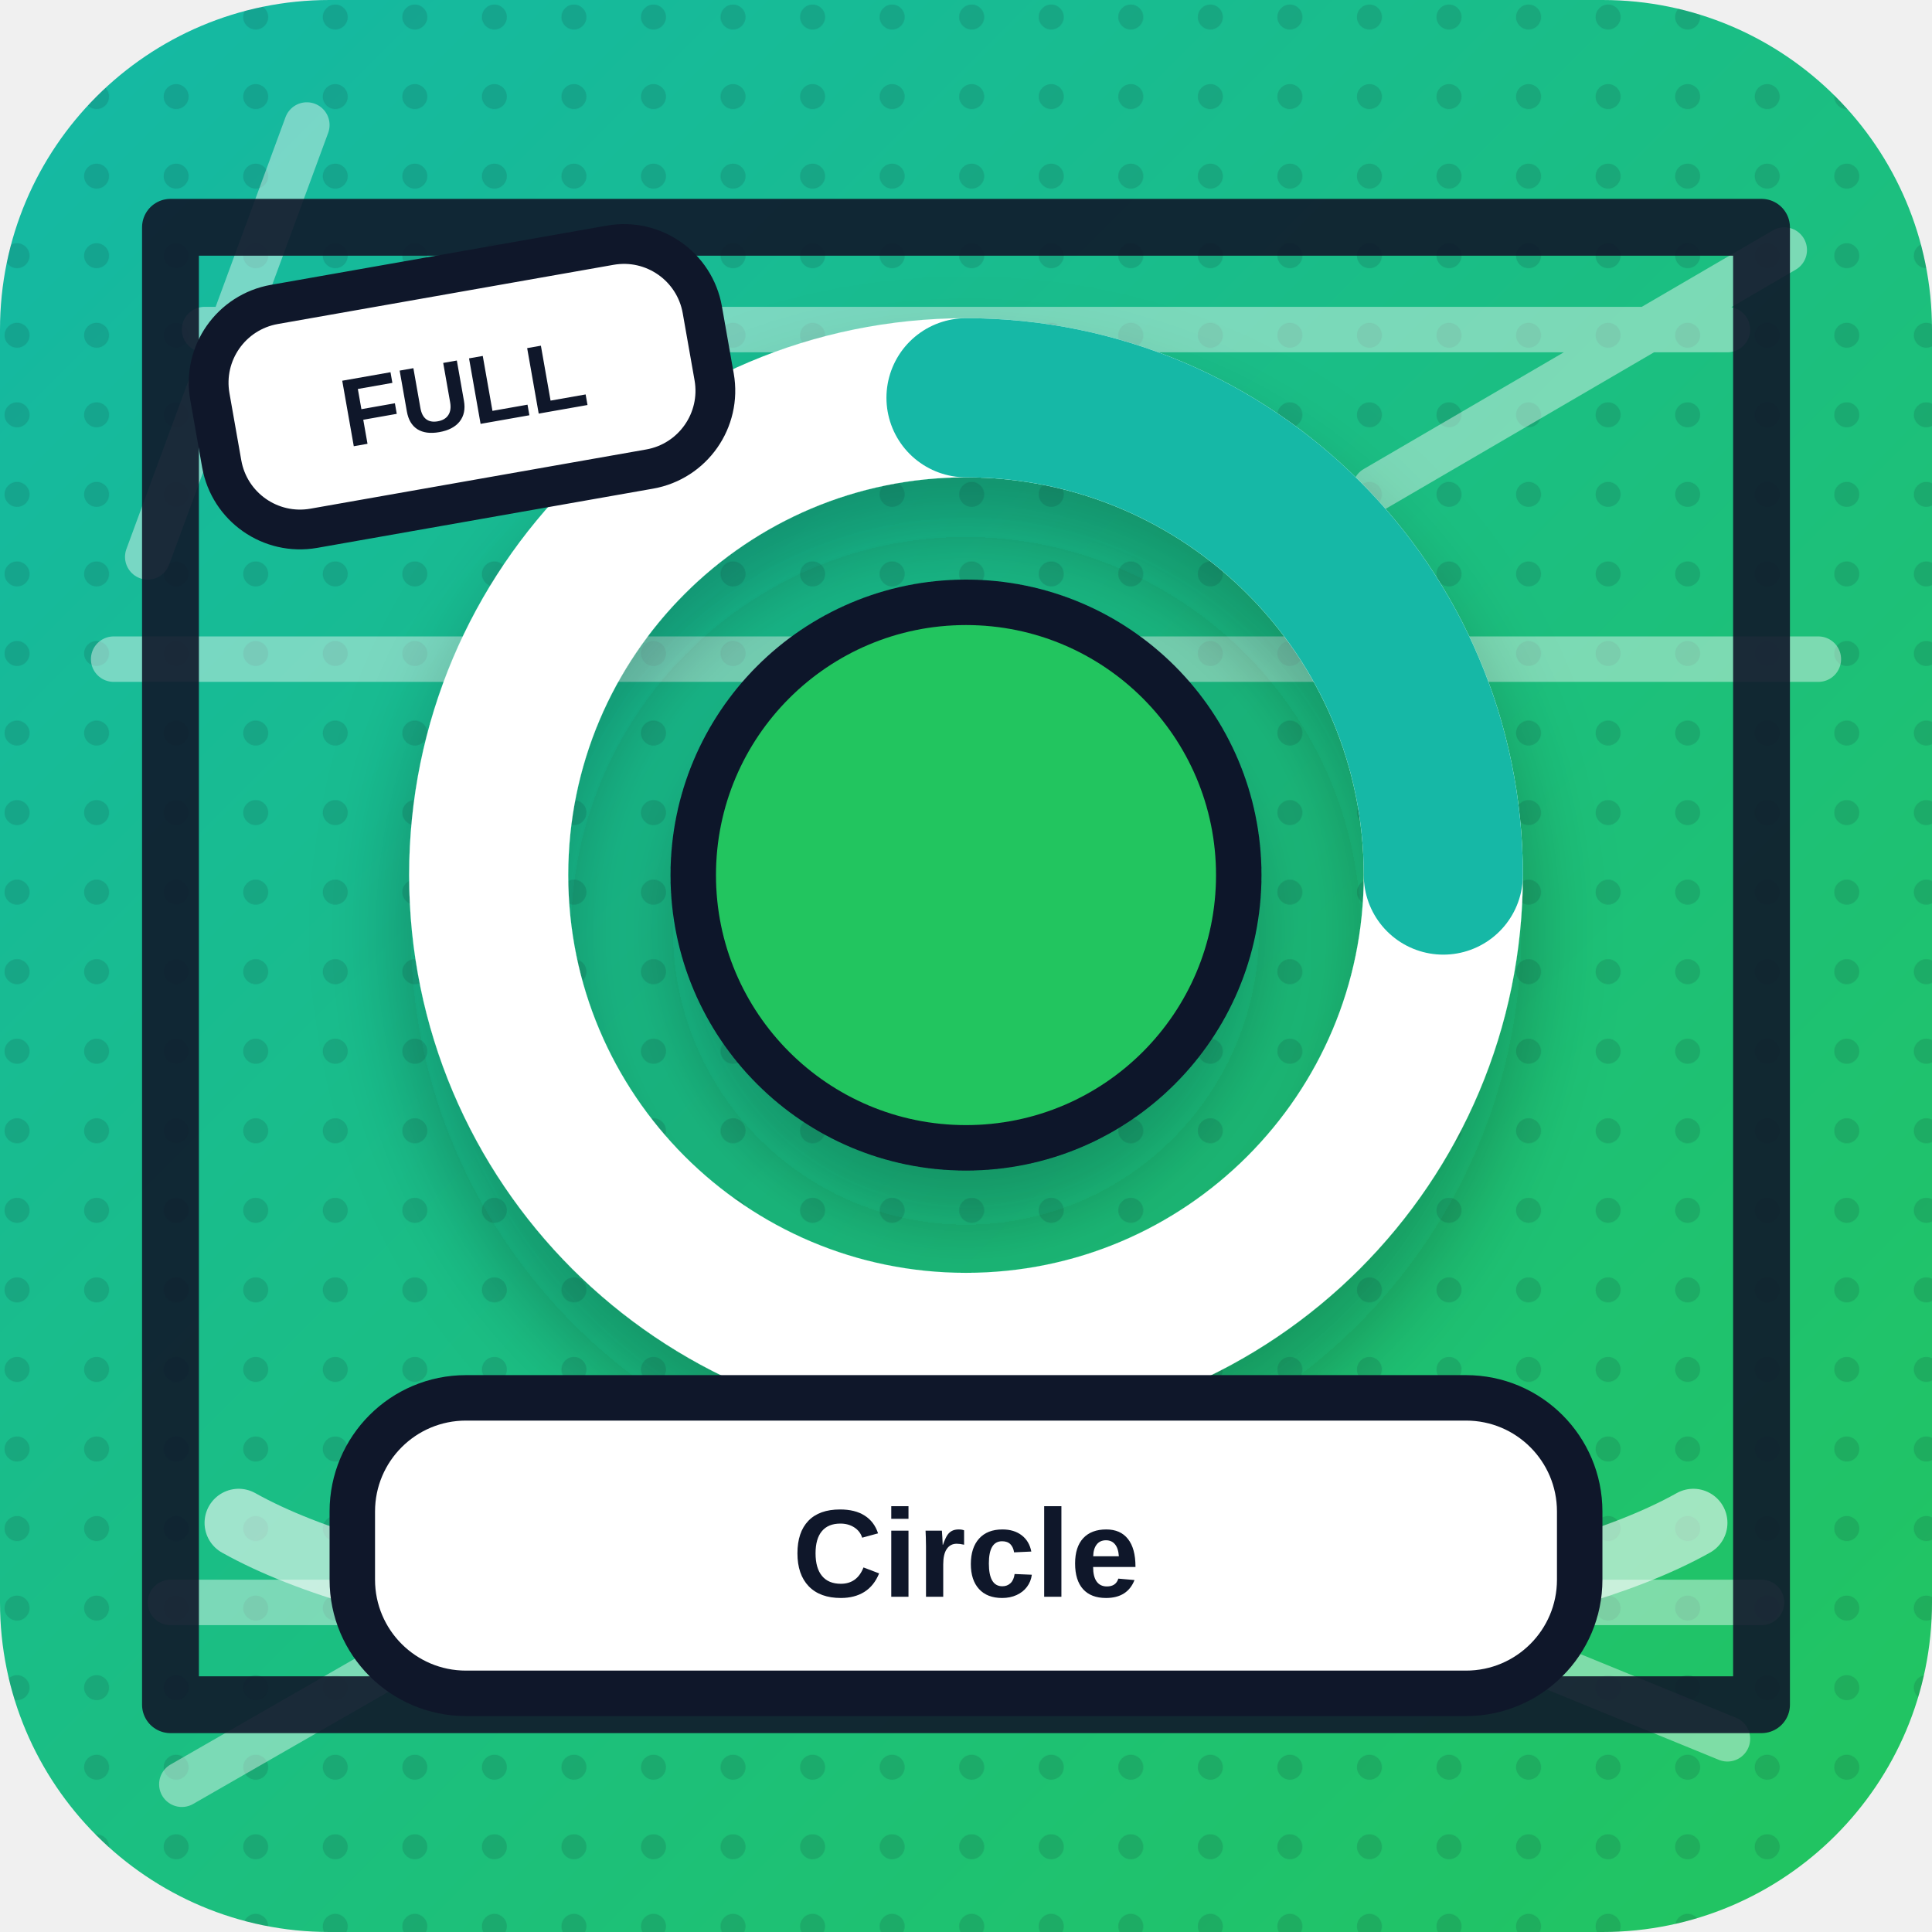
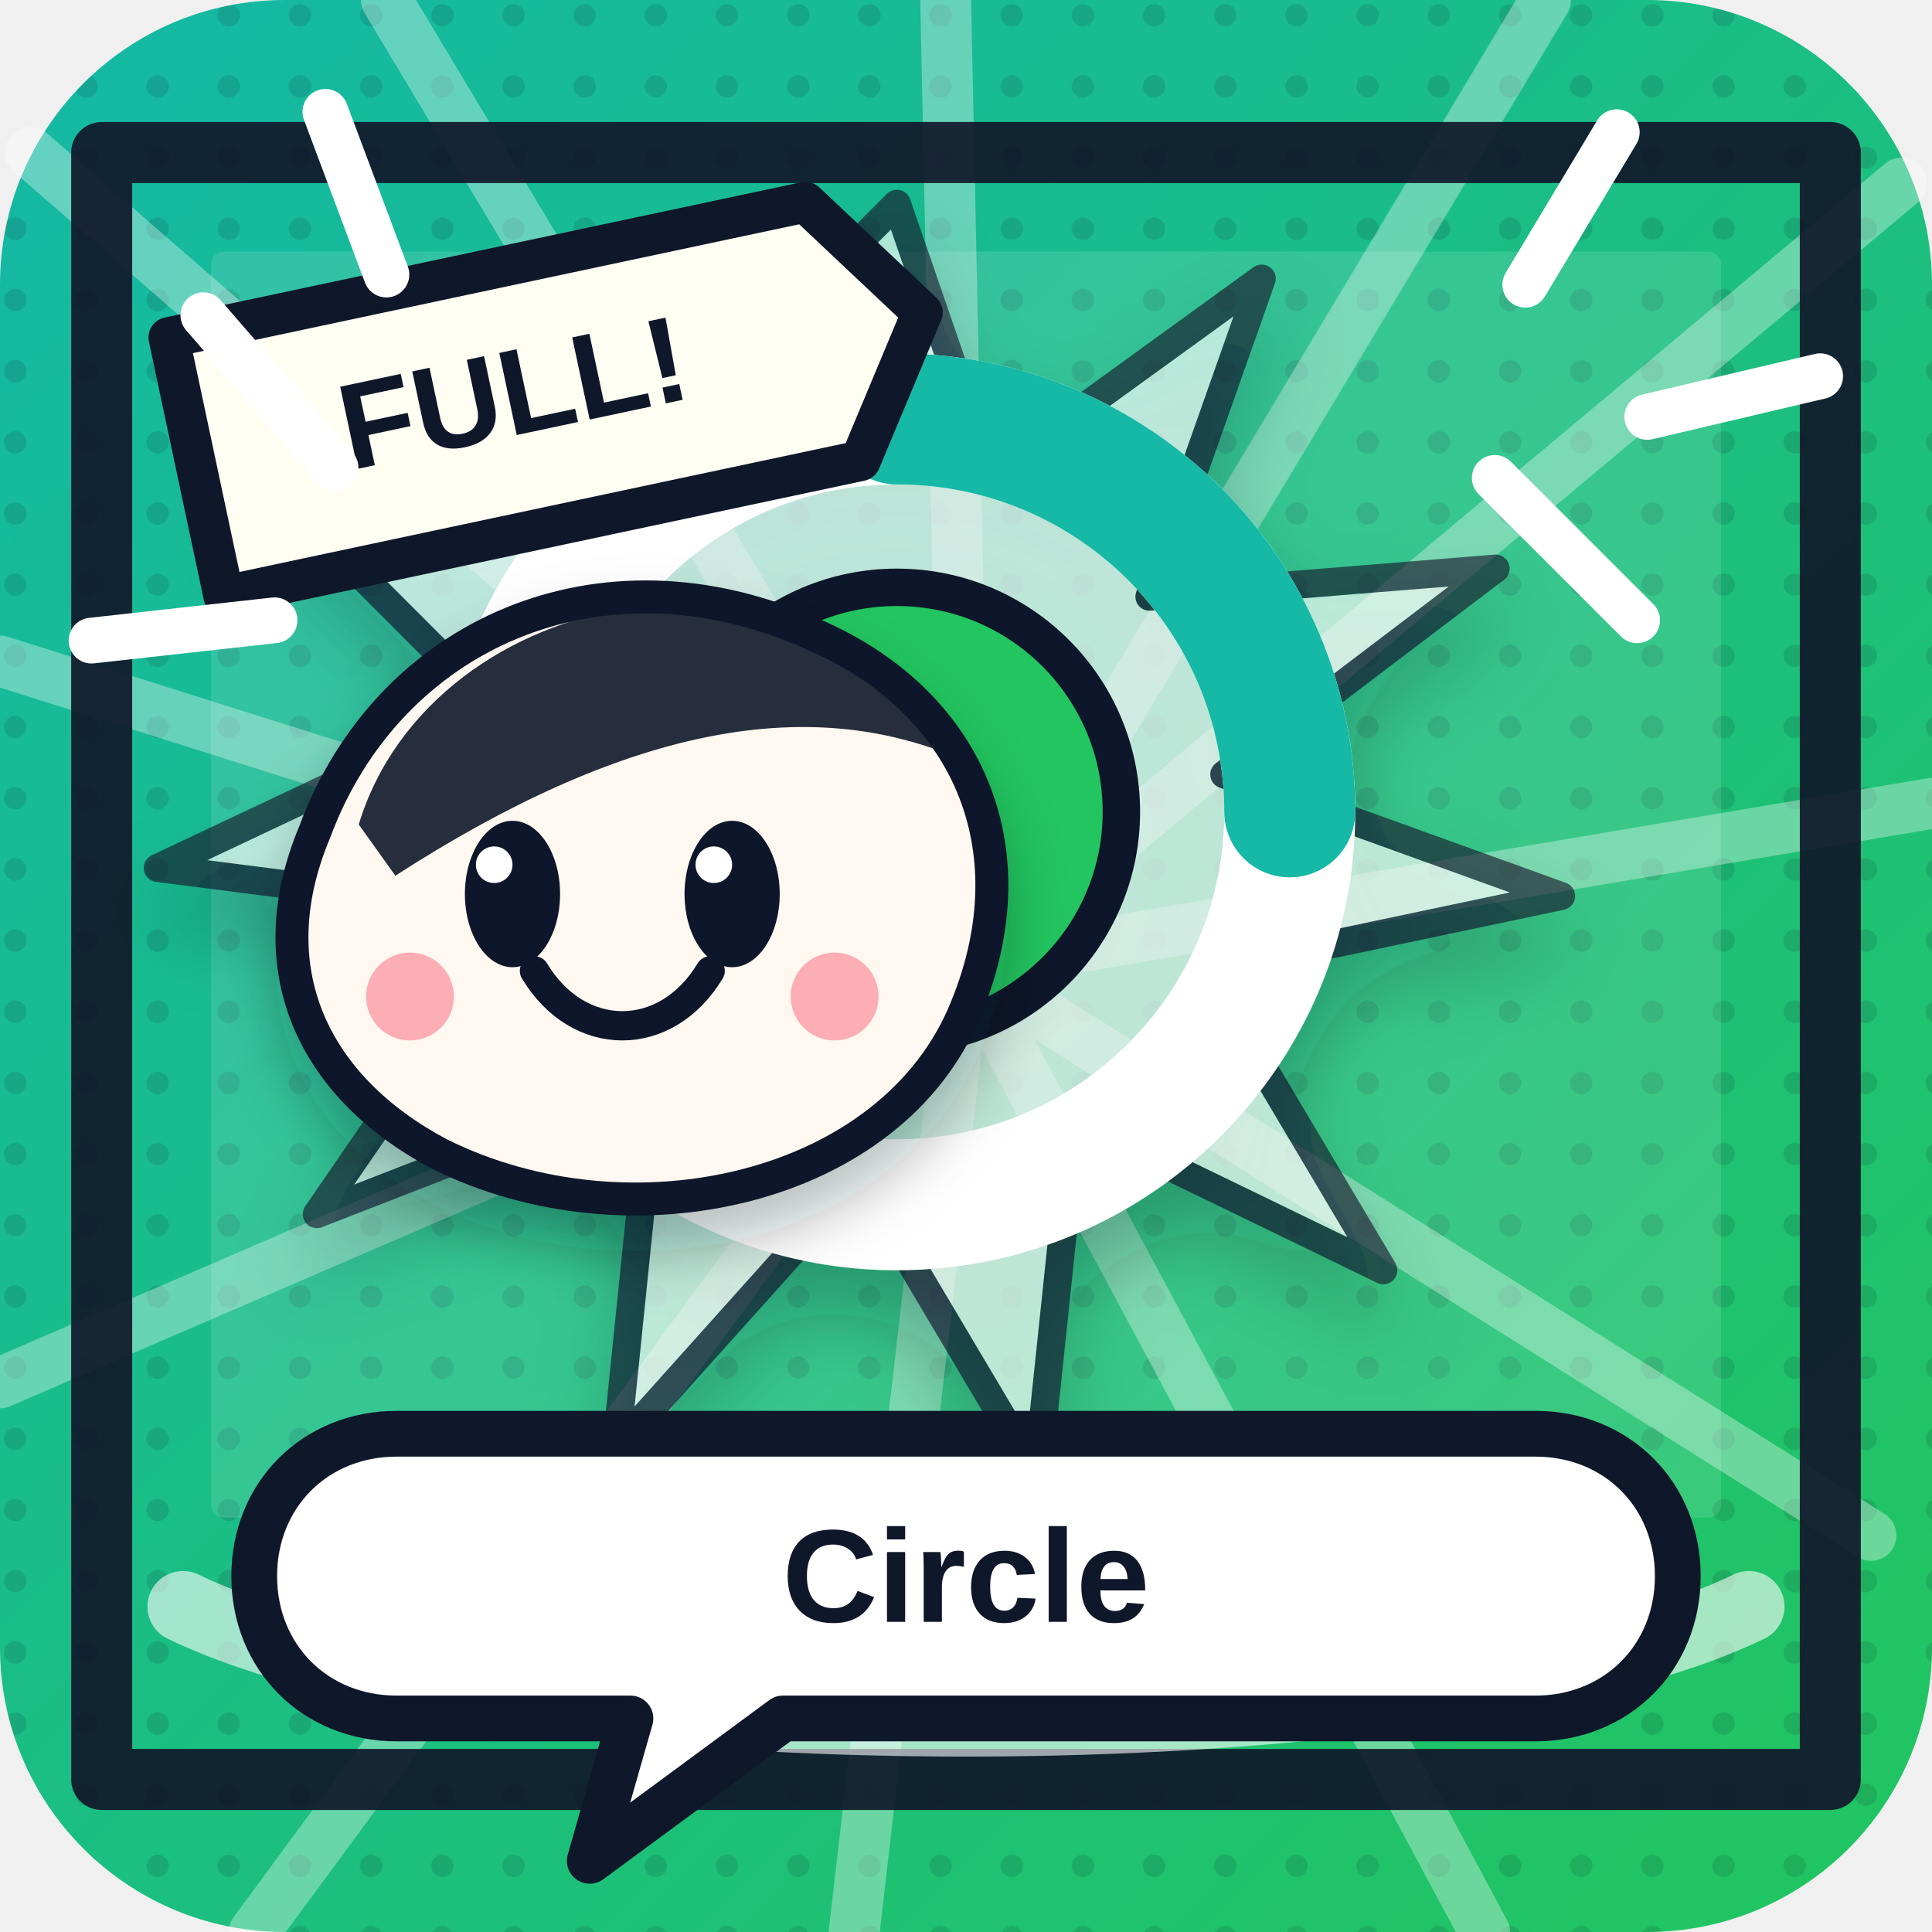
- <svg xmlns="http://www.w3.org/2000/svg" viewBox="0 0 340 340" role="img" aria-label="Circle manga classroom tool icon">
+ <svg xmlns="http://www.w3.org/2000/svg" viewBox="0 0 380 380" role="img" aria-label="Circle manga classroom tool icon">
  <defs>
    <linearGradient id="bg" x1="0" y1="0" x2="1" y2="1">
      <stop offset="0" stop-color="#14b8a6" />
      <stop offset="1" stop-color="#22c55e" />
    </linearGradient>
    <pattern id="dots" width="14" height="14" patternUnits="userSpaceOnUse">
      <circle cx="3" cy="3" r="2.2" fill="#0f172a" opacity=".13" />
    </pattern>
    <filter id="shadow" x="-20%" y="-20%" width="140%" height="140%">
      <feDropShadow dx="0" dy="10" stdDeviation="8" flood-color="#0f172a" flood-opacity=".28" />
    </filter>
  </defs>
-   <rect width="340" height="340" rx="58" fill="url(#bg)" />
-   <rect width="340" height="340" rx="58" fill="url(#dots)" />
-   <path d="M36 58h268M20 116h300M30 282h280M54 22l-28 76M314 44l-72 42M304 306l-88-36M32 314l94-54" stroke="#fff" stroke-width="8" stroke-linecap="round" opacity=".42" />
-   <path d="M30 40h280v260H30z" fill="none" stroke="#0f172a" stroke-width="10" stroke-linejoin="round" opacity=".9" />
-   <g filter="url(#shadow)">
+   <rect width="380" height="380" rx="56" fill="url(#bg)" />
+   <rect width="380" height="380" rx="56" fill="url(#dots)" />
+   <path d="M190 190L6 30M190 190L76 0M190 190L186 0M190 190L304 0M190 190L374 36M190 190L380 158M190 190L368 302M190 190L292 380M190 190L168 380M190 190L50 380M190 190L0 272M190 190L0 130" stroke="#fff" stroke-width="10" stroke-linecap="round" opacity=".34" />
+   <path d="M20 30h340v320H20z" fill="none" stroke="#0f172a" stroke-width="12" stroke-linejoin="round" opacity=".92" />
+   <path d="M44 52h292v244H44z" fill="#ffffff" opacity=".12" stroke="#ffffff" stroke-width="5" stroke-linejoin="round" />
+   <g transform="translate(20 18) scale(.92)" filter="url(#shadow)">
+     <path d="M170 24l20 58 58-42-24 68 74-6-58 44 72 26-76 16 38 64-66-32-8 76-38-64-52 58 8-78-72 28 44-64-78-10 72-34-54-54 72 14z" fill="#ffffff" opacity=".64" stroke="#0f172a" stroke-width="6" stroke-linejoin="round" />
    <circle cx="170" cy="154" r="84" fill="none" stroke="#ffffff" stroke-width="28" />
    <path d="M170 70a84 84 0 0184 84" fill="none" stroke="#14b8a6" stroke-width="28" stroke-linecap="round" />
    <circle cx="170" cy="154" r="48" fill="#22c55e" stroke="#0f172a" stroke-width="8" />
  </g>
-   <path d="M42 268c50 28 206 28 256 0" fill="none" stroke="#fff" stroke-width="12" stroke-linecap="round" opacity=".58" />
-   <rect x="62" y="246" width="216" height="52" rx="20" fill="#ffffff" stroke="#0f172a" stroke-width="8" />
-   <text x="170" y="281" text-anchor="middle" font-size="22" font-weight="900" fill="#0f172a" font-family="Arial Black, Arial">Circle</text>
-   <g transform="rotate(-10 82 72)">
-     <rect x="38" y="48" width="88" height="40" rx="14" fill="#ffffff" stroke="#0f172a" stroke-width="7" />
-     <text x="82" y="75" text-anchor="middle" font-size="17" font-weight="900" fill="#0f172a" font-family="Arial Black, Arial">FULL</text>
+   <g transform="translate(0 34) scale(.72)" filter="url(#shadow)">
+     <g>
+       <path d="M86 180c20-54 78-80 136-54 42 18 60 58 42 102-20 50-92 66-144 40-34-18-50-50-34-88z" fill="#fff8f0" stroke="#0f172a" stroke-width="9" />
+       <path d="M98 178c20-66 124-86 164-18-42-18-92-8-154 32z" fill="#0f172a" opacity=".9" />
+       <ellipse cx="140" cy="197" rx="13" ry="20" fill="#0f172a" />
+       <ellipse cx="200" cy="197" rx="13" ry="20" fill="#0f172a" />
+       <circle cx="135" cy="189" r="5" fill="#fff" />
+       <circle cx="195" cy="189" r="5" fill="#fff" />
+       <path d="M146 218c12 20 36 20 48 0" fill="none" stroke="#0f172a" stroke-width="8" stroke-linecap="round" />
+       <circle cx="112" cy="225" r="12" fill="#fb7185" opacity=".55" />
+       <circle cx="228" cy="225" r="12" fill="#fb7185" opacity=".55" />
+     </g>
  </g>
+   <path d="M36 316c62 30 246 30 308 0" fill="none" stroke="#fff" stroke-width="14" stroke-linecap="round" opacity=".6" />
+   <path d="M78 282h224c16 0 28 12 28 28s-12 28-28 28H154l-38 28 8-28H78c-16 0-28-12-28-28s12-28 28-28z" fill="#ffffff" stroke="#0f172a" stroke-width="9" stroke-linejoin="round" />
+   <text x="190" y="319" text-anchor="middle" font-size="26" font-weight="900" fill="#0f172a" font-family="Arial Black, Arial">Circle</text>
+   <g transform="rotate(-12 104 82)">
+     <path d="M38 52h128l18 26-18 26H38z" fill="#fffef2" stroke="#0f172a" stroke-width="8" stroke-linejoin="round" />
+     <text x="102" y="85" text-anchor="middle" font-size="24" font-weight="900" fill="#0f172a" font-family="Arial Black, Arial">FULL!</text>
+   </g>
+   <path d="M300 56l18-30M324 82l34-8M294 94l28 28M66 92L40 62M54 122l-36 4M76 54L64 22" stroke="#fff" stroke-width="9" stroke-linecap="round" />
</svg>
